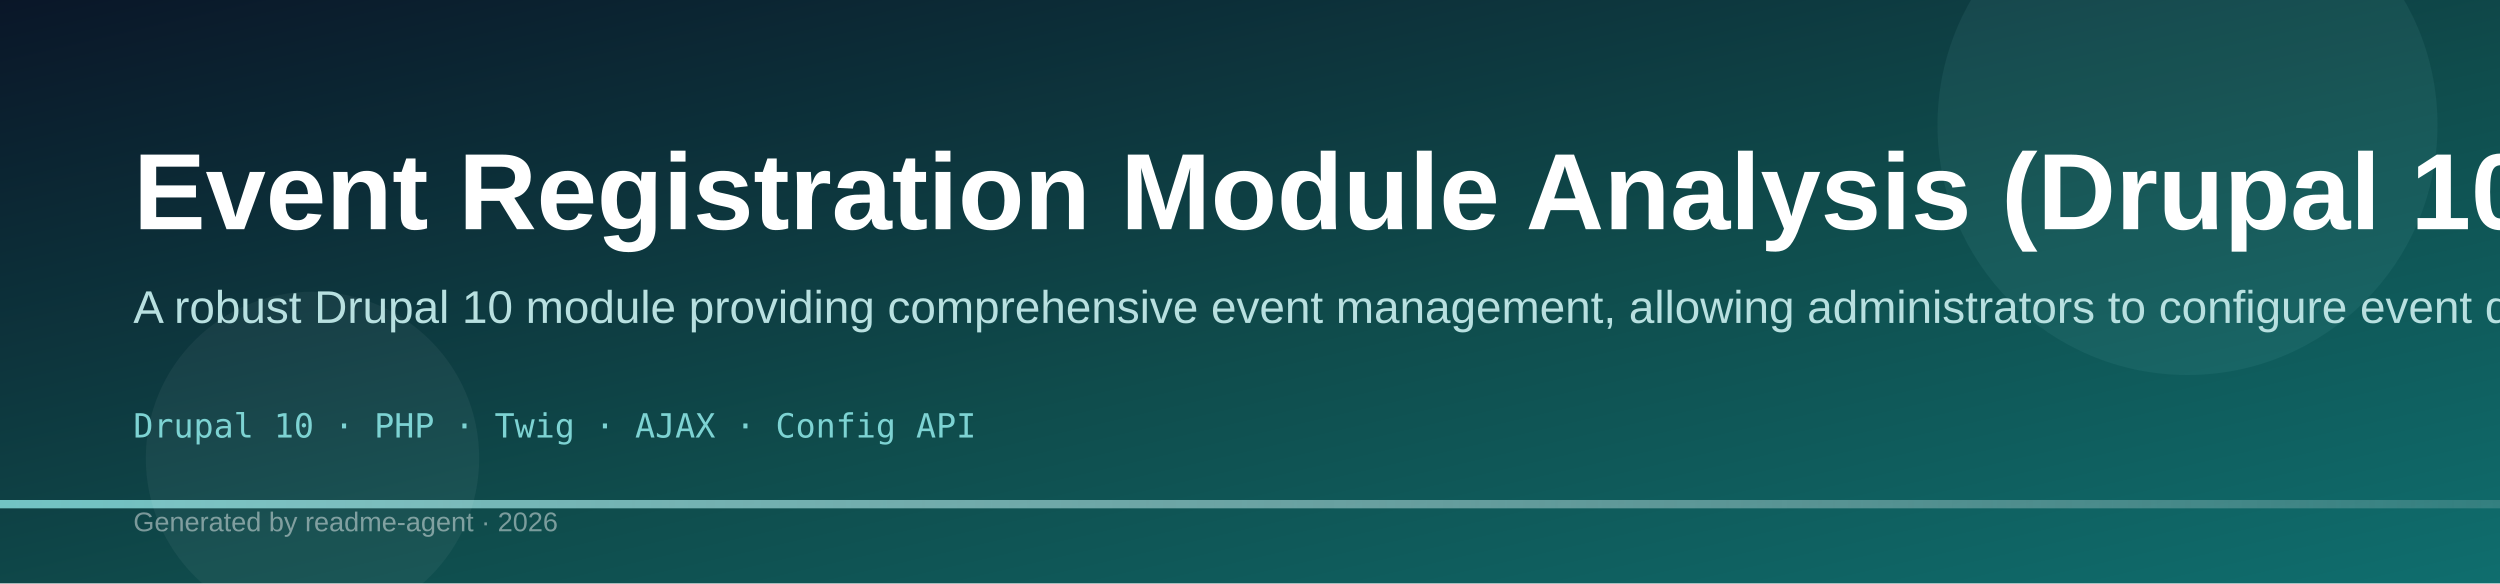
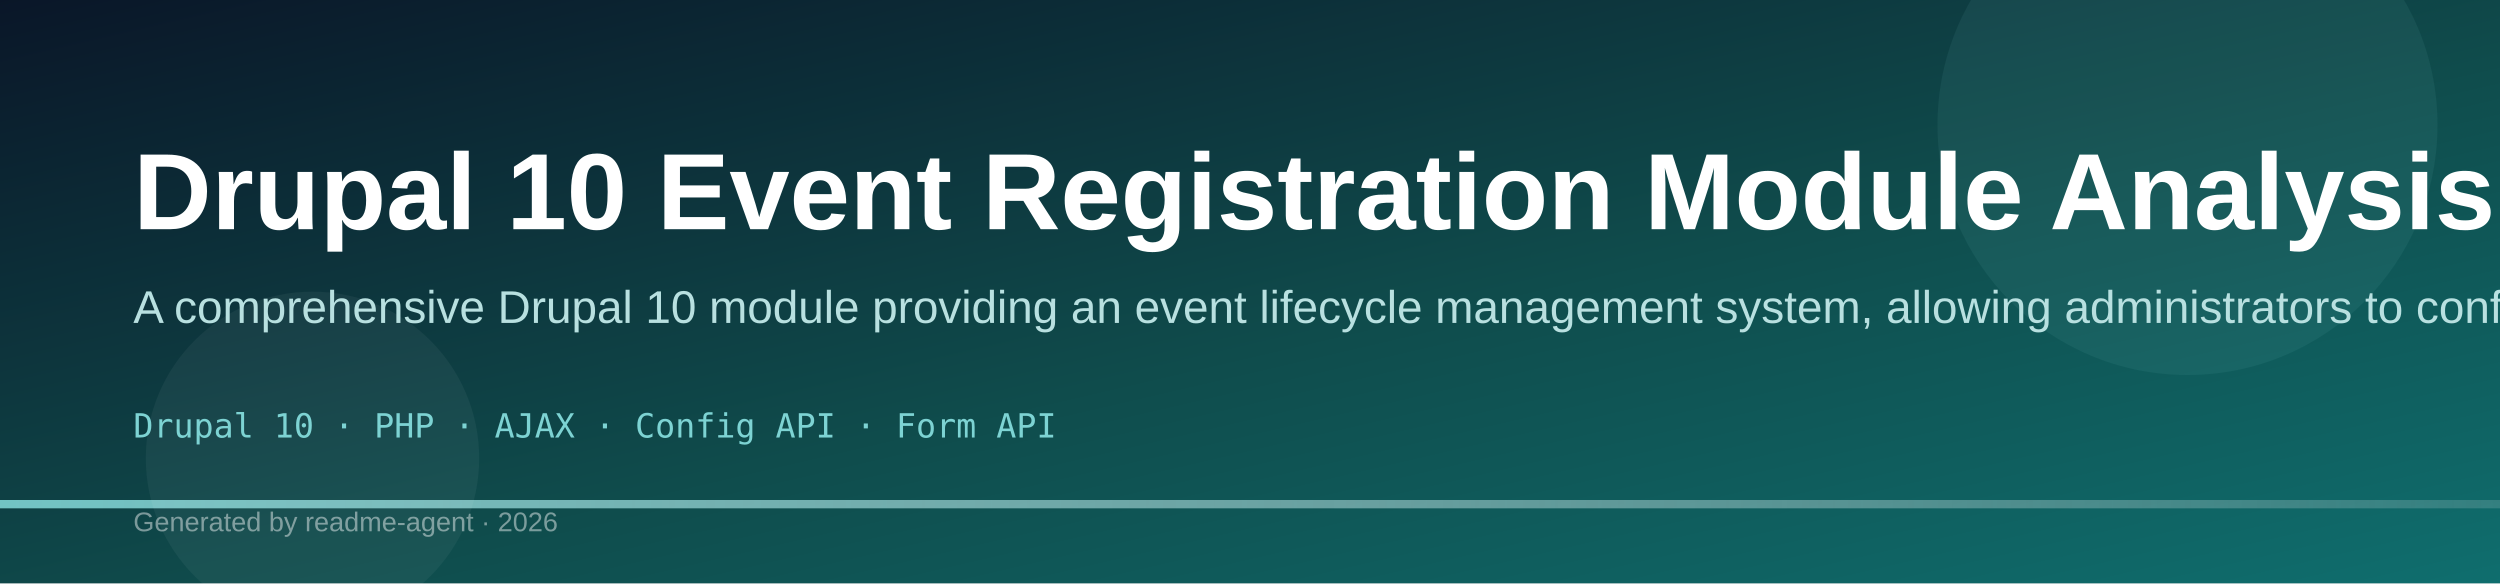
- <svg xmlns="http://www.w3.org/2000/svg" width="1200" height="280" viewBox="0 0 1200 280" role="img" aria-label="Event Registration Module Analysis (Drupal 10)">
+ <svg xmlns="http://www.w3.org/2000/svg" width="1200" height="280" viewBox="0 0 1200 280" role="img" aria-label="Drupal 10 Event Registration Module Analysis">
  <defs>
    <linearGradient id="bg" x1="0%" y1="0%" x2="100%" y2="100%">
      <stop offset="0%" stop-color="#0a1628" />
      <stop offset="55%" stop-color="#0f4c4c" />
      <stop offset="100%" stop-color="#0f6e6e" />
    </linearGradient>
    <linearGradient id="accent" x1="0%" y1="0%" x2="100%" y2="0%">
      <stop offset="0%" stop-color="#7dd3d3" stop-opacity="0.9" />
      <stop offset="100%" stop-color="#ffffff" stop-opacity="0.15" />
    </linearGradient>
  </defs>
  <rect width="1200" height="280" fill="url(#bg)" />
  <rect x="0" y="240" width="1200" height="4" fill="url(#accent)" />
  <circle cx="1050" cy="60" r="120" fill="#7dd3d3" fill-opacity="0.08" />
  <circle cx="150" cy="220" r="80" fill="#ffffff" fill-opacity="0.05" />
-   <text x="64" y="110" fill="#ffffff" font-family="Segoe UI, Arial, sans-serif" font-size="52" font-weight="700">Event Registration Module Analysis (Drupal 10)</text>
-   <text x="64" y="155" fill="#b8e0e0" font-family="Segoe UI, Arial, sans-serif" font-size="22">A robust Drupal 10 module providing comprehensive event management, allowing administrators to configure event details a</text>
-   <text x="64" y="210" fill="#7dd3d3" font-family="Consolas, monospace" font-size="16">Drupal 10 · PHP · Twig · AJAX · Config API</text>
+   <text x="64" y="110" fill="#ffffff" font-family="Segoe UI, Arial, sans-serif" font-size="52" font-weight="700">Drupal 10 Event Registration Module Analysis</text>
+   <text x="64" y="155" fill="#b8e0e0" font-family="Segoe UI, Arial, sans-serif" font-size="22">A comprehensive Drupal 10 module providing an event lifecycle management system, allowing administrators to configure ev</text>
+   <text x="64" y="210" fill="#7dd3d3" font-family="Consolas, monospace" font-size="16">Drupal 10 · PHP · AJAX · Config API · Form API</text>
  <text x="64" y="255" fill="#ffffff" fill-opacity="0.45" font-family="Segoe UI, Arial, sans-serif" font-size="13">Generated by readme-agent · 2026</text>
</svg>
